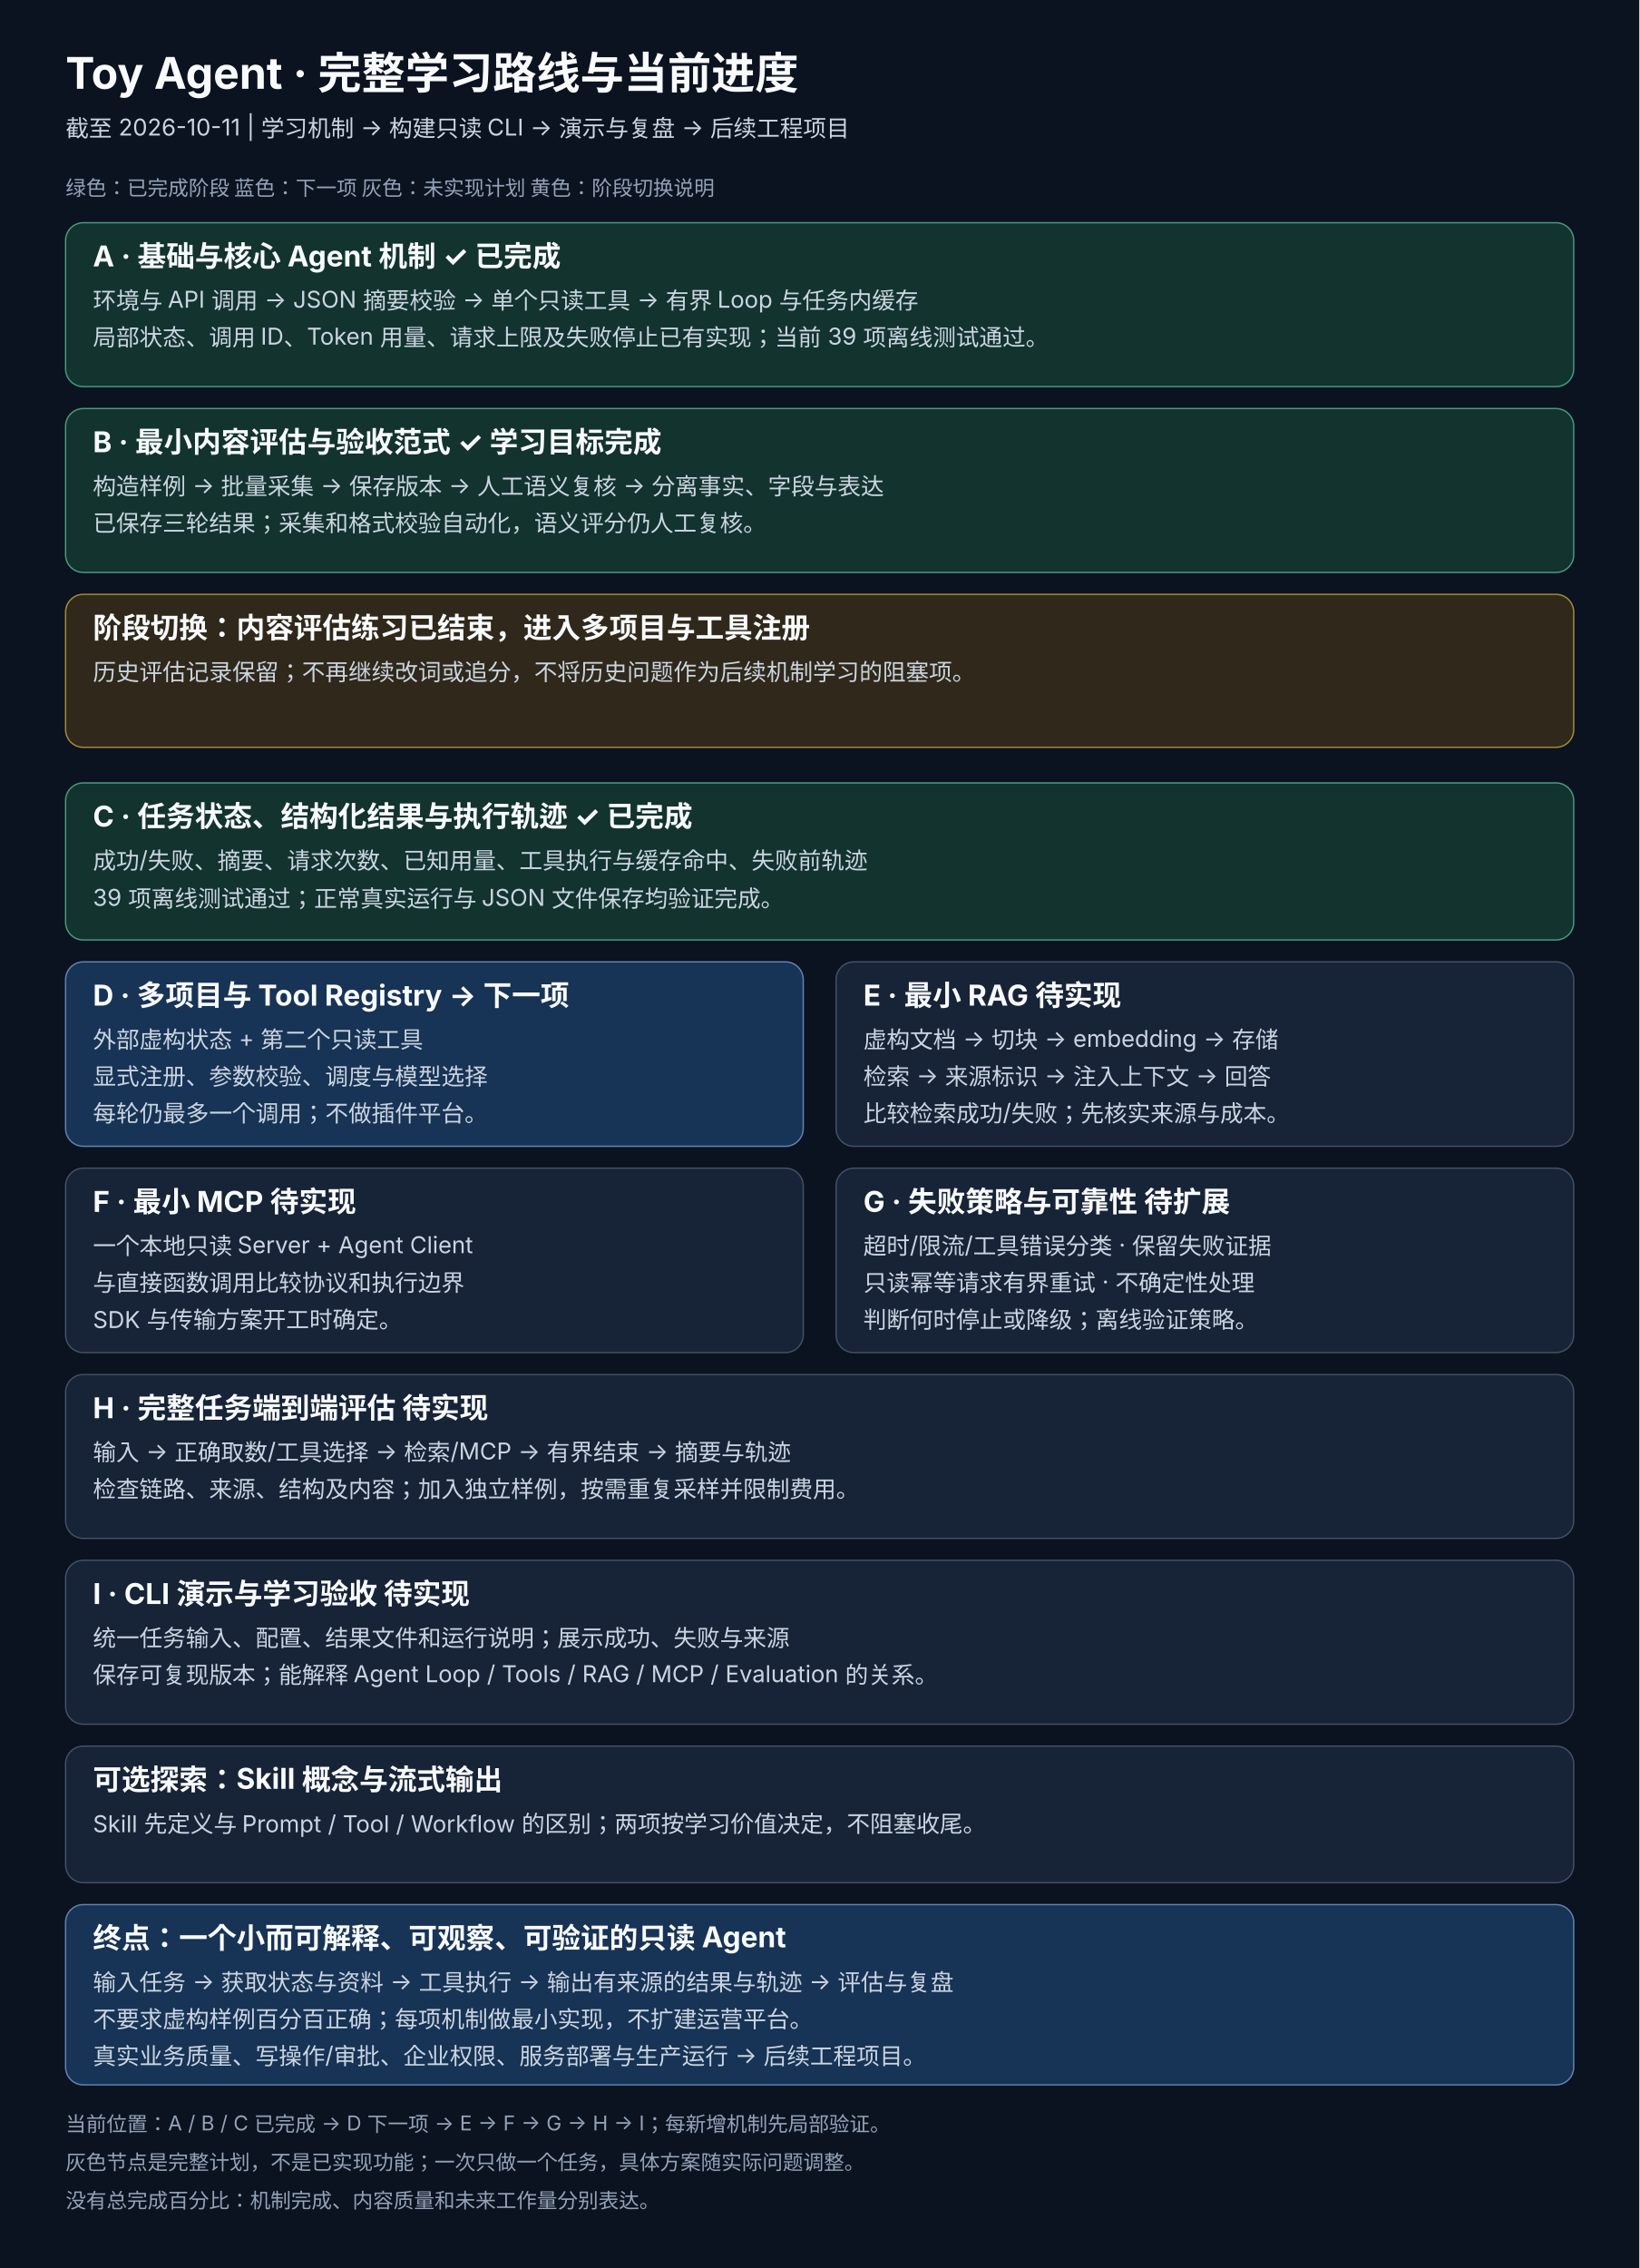
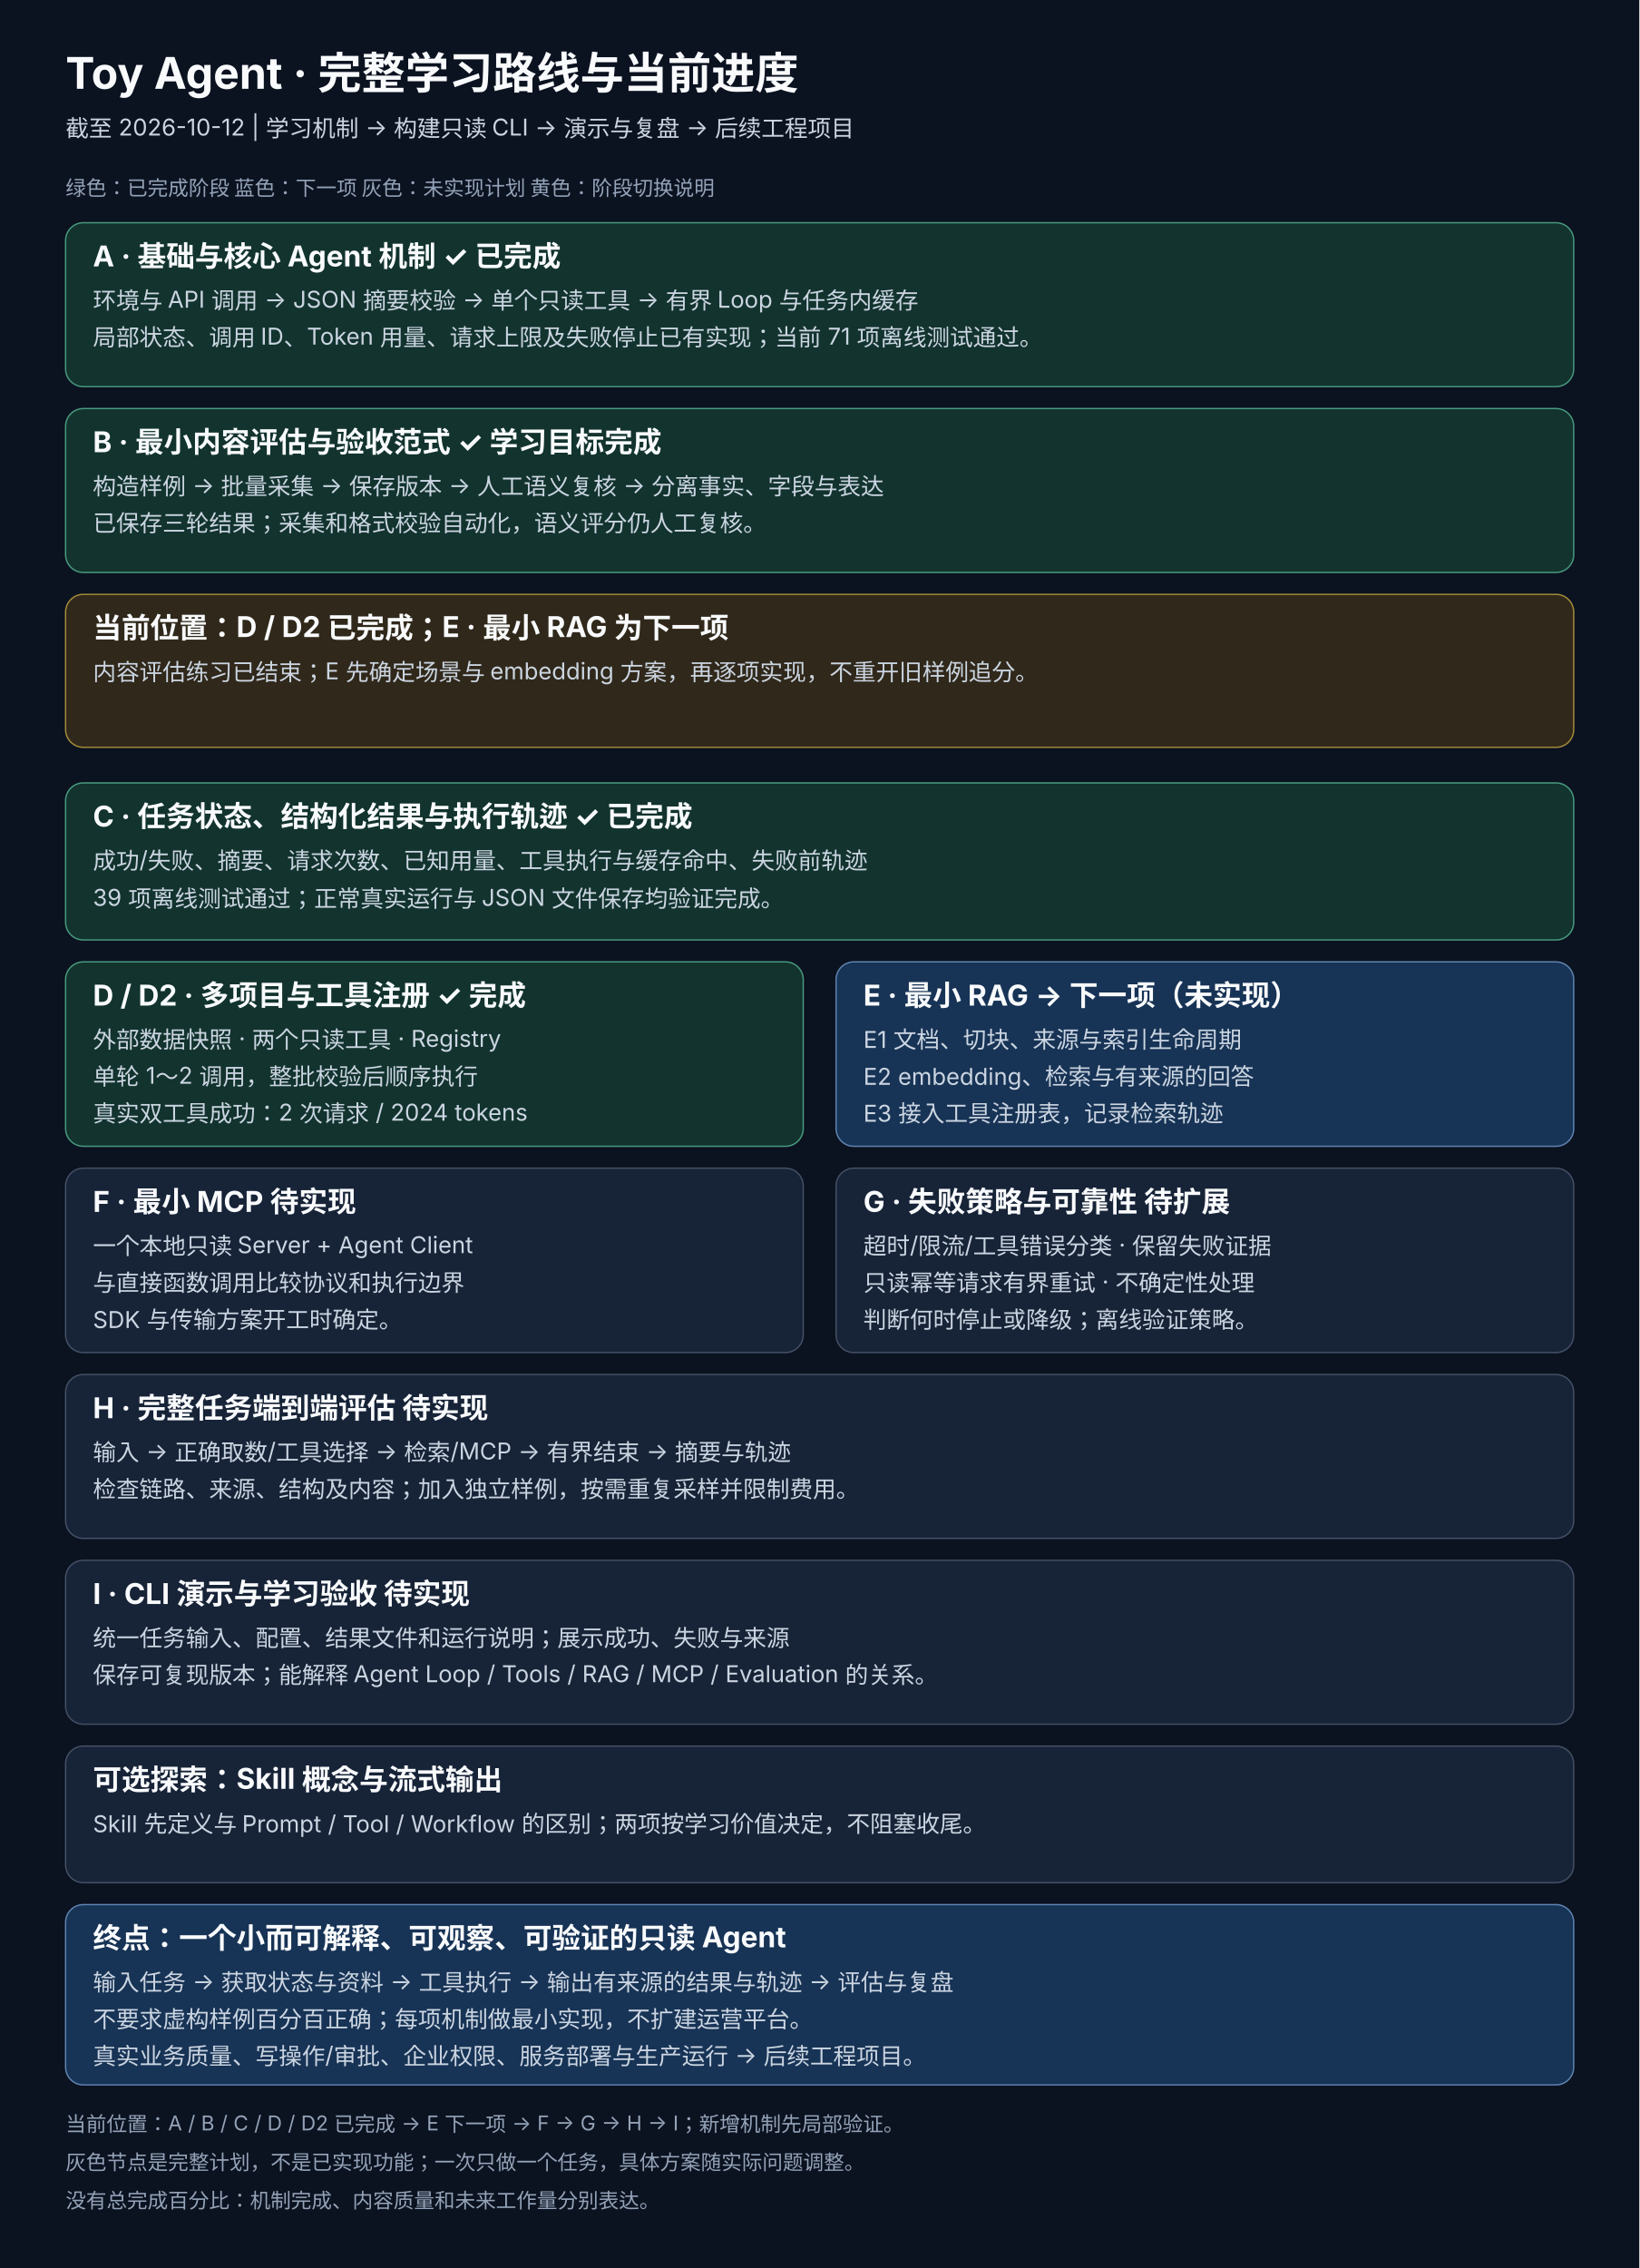
<svg xmlns="http://www.w3.org/2000/svg" width="1200" height="1660" viewBox="0 0 1200 1660" role="img" aria-labelledby="title desc">
  <defs>
    <style>text{font-family:-apple-system,BlinkMacSystemFont,'PingFang SC','Microsoft YaHei',sans-serif}.title{font-size:32px;font-weight:700;fill:#f8fafc}.h{font-size:21px;font-weight:650;fill:#f8fafc}.b{font-size:17px;fill:#cbd5e1}.s{font-size:15px;fill:#94a3b8}</style>
  </defs>
  <rect width="1200" height="1660" fill="#0b1220" />
  <text x="48" y="65" class="title">Toy Agent · 完整学习路线与当前进度</text>
-   <text x="48" y="100" class="b">截至 2026-10-11   |   学习机制 → 构建只读 CLI → 演示与复盘 → 后续工程项目</text>
+   <text x="48" y="100" class="b">截至 2026-10-12   |   学习机制 → 构建只读 CLI → 演示与复盘 → 后续工程项目</text>
  <text x="48" y="143" class="s">绿色：已完成阶段   蓝色：下一项   灰色：未实现计划   黄色：阶段切换说明</text>
  <rect x="48" y="163" width="1104" height="120" rx="13" fill="#12332e" stroke="#6ee7b7" stroke-opacity=".6" />
  <text x="68" y="195" class="h">A · 基础与核心 Agent 机制  ✓ 已完成</text>
  <text x="68" y="226" class="b">环境与 API 调用 → JSON 摘要校验 → 单个只读工具 → 有界 Loop 与任务内缓存</text>
-   <text x="68" y="253" class="b">局部状态、调用 ID、Token 用量、请求上限及失败停止已有实现；当前 39 项离线测试通过。</text>
+   <text x="68" y="253" class="b">局部状态、调用 ID、Token 用量、请求上限及失败停止已有实现；当前 71 项离线测试通过。</text>
  <rect x="48" y="299" width="1104" height="120" rx="13" fill="#12332e" stroke="#6ee7b7" stroke-opacity=".6" />
  <text x="68" y="331" class="h">B · 最小内容评估与验收范式  ✓ 学习目标完成</text>
  <text x="68" y="362" class="b">构造样例 → 批量采集 → 保存版本 → 人工语义复核 → 分离事实、字段与表达</text>
  <text x="68" y="389" class="b">已保存三轮结果；采集和格式校验自动化，语义评分仍人工复核。</text>
  <rect x="48" y="435" width="1104" height="112" rx="13" fill="#30281a" stroke="#fcd34d" stroke-opacity=".6" />
-   <text x="68" y="467" class="h">阶段切换：内容评估练习已结束，进入多项目与工具注册</text>
-   <text x="68" y="498" class="b">历史评估记录保留；不再继续改词或追分，不将历史问题作为后续机制学习的阻塞项。</text>
+   <text x="68" y="467" class="h">当前位置：D / D2 已完成；E · 最小 RAG 为下一项</text>
+   <text x="68" y="498" class="b">内容评估练习已结束；E 先确定场景与 embedding 方案，再逐项实现，不重开旧样例追分。</text>
  <rect x="48" y="573" width="1104" height="115" rx="13" fill="#12332e" stroke="#6ee7b7" stroke-opacity=".6" />
  <text x="68" y="605" class="h">C · 任务状态、结构化结果与执行轨迹  ✓ 已完成</text>
  <text x="68" y="636" class="b">成功/失败、摘要、请求次数、已知用量、工具执行与缓存命中、失败前轨迹</text>
  <text x="68" y="663" class="b">39 项离线测试通过；正常真实运行与 JSON 文件保存均验证完成。</text>
-   <rect x="48" y="704" width="540" height="135" rx="13" fill="#173355" stroke="#93c5fd" stroke-opacity=".6" />
-   <text x="68" y="736" class="h">D · 多项目与 Tool Registry  → 下一项</text>
-   <text x="68" y="767" class="b">外部虚构状态 + 第二个只读工具</text>
-   <text x="68" y="794" class="b">显式注册、参数校验、调度与模型选择</text>
-   <text x="68" y="821" class="b">每轮仍最多一个调用；不做插件平台。</text>
-   <rect x="612" y="704" width="540" height="135" rx="13" fill="#172337" stroke="#64748b" stroke-opacity=".6" />
-   <text x="632" y="736" class="h">E · 最小 RAG  待实现</text>
-   <text x="632" y="767" class="b">虚构文档 → 切块 → embedding → 存储</text>
-   <text x="632" y="794" class="b">检索 → 来源标识 → 注入上下文 → 回答</text>
-   <text x="632" y="821" class="b">比较检索成功/失败；先核实来源与成本。</text>
+   <rect x="48" y="704" width="540" height="135" rx="13" fill="#12332e" stroke="#6ee7b7" stroke-opacity=".6" />
+   <text x="68" y="736" class="h">D / D2 · 多项目与工具注册  ✓ 完成</text>
+   <text x="68" y="767" class="b">外部数据快照 · 两个只读工具 · Registry</text>
+   <text x="68" y="794" class="b">单轮 1～2 调用，整批校验后顺序执行</text>
+   <text x="68" y="821" class="b">真实双工具成功：2 次请求 / 2024 tokens</text>
+   <rect x="612" y="704" width="540" height="135" rx="13" fill="#173355" stroke="#93c5fd" stroke-opacity=".6" />
+   <text x="632" y="736" class="h">E · 最小 RAG  → 下一项（未实现）</text>
+   <text x="632" y="767" class="b">E1 文档、切块、来源与索引生命周期</text>
+   <text x="632" y="794" class="b">E2 embedding、检索与有来源的回答</text>
+   <text x="632" y="821" class="b">E3 接入工具注册表，记录检索轨迹</text>
  <rect x="48" y="855" width="540" height="135" rx="13" fill="#172337" stroke="#64748b" stroke-opacity=".6" />
  <text x="68" y="887" class="h">F · 最小 MCP  待实现</text>
  <text x="68" y="918" class="b">一个本地只读 Server + Agent Client</text>
  <text x="68" y="945" class="b">与直接函数调用比较协议和执行边界</text>
  <text x="68" y="972" class="b">SDK 与传输方案开工时确定。</text>
  <rect x="612" y="855" width="540" height="135" rx="13" fill="#172337" stroke="#64748b" stroke-opacity=".6" />
  <text x="632" y="887" class="h">G · 失败策略与可靠性  待扩展</text>
  <text x="632" y="918" class="b">超时/限流/工具错误分类 · 保留失败证据</text>
  <text x="632" y="945" class="b">只读幂等请求有界重试 · 不确定性处理</text>
  <text x="632" y="972" class="b">判断何时停止或降级；离线验证策略。</text>
  <rect x="48" y="1006" width="1104" height="120" rx="13" fill="#172337" stroke="#64748b" stroke-opacity=".6" />
  <text x="68" y="1038" class="h">H · 完整任务端到端评估  待实现</text>
  <text x="68" y="1069" class="b">输入 → 正确取数/工具选择 → 检索/MCP → 有界结束 → 摘要与轨迹</text>
  <text x="68" y="1096" class="b">检查链路、来源、结构及内容；加入独立样例，按需重复采样并限制费用。</text>
  <rect x="48" y="1142" width="1104" height="120" rx="13" fill="#172337" stroke="#64748b" stroke-opacity=".6" />
  <text x="68" y="1174" class="h">I · CLI 演示与学习验收  待实现</text>
  <text x="68" y="1205" class="b">统一任务输入、配置、结果文件和运行说明；展示成功、失败与来源</text>
  <text x="68" y="1232" class="b">保存可复现版本；能解释 Agent Loop / Tools / RAG / MCP / Evaluation 的关系。</text>
  <rect x="48" y="1278" width="1104" height="100" rx="13" fill="#172337" stroke="#64748b" stroke-opacity=".6" />
  <text x="68" y="1310" class="h">可选探索：Skill 概念与流式输出</text>
  <text x="68" y="1341" class="b">Skill 先定义与 Prompt / Tool / Workflow 的区别；两项按学习价值决定，不阻塞收尾。</text>
  <rect x="48" y="1394" width="1104" height="132" rx="13" fill="#173355" stroke="#93c5fd" stroke-opacity=".6" />
  <text x="68" y="1426" class="h">终点：一个小而可解释、可观察、可验证的只读 Agent</text>
  <text x="68" y="1457" class="b">输入任务 → 获取状态与资料 → 工具执行 → 输出有来源的结果与轨迹 → 评估与复盘</text>
  <text x="68" y="1484" class="b">不要求虚构样例百分百正确；每项机制做最小实现，不扩建运营平台。</text>
  <text x="68" y="1511" class="b">真实业务质量、写操作/审批、企业权限、服务部署与生产运行 → 后续工程项目。</text>
-   <text x="48" y="1560" class="s">当前位置：A / B / C 已完成 → D 下一项 → E → F → G → H → I；每新增机制先局部验证。</text>
+   <text x="48" y="1560" class="s">当前位置：A / B / C / D / D2 已完成 → E 下一项 → F → G → H → I；新增机制先局部验证。</text>
  <text x="48" y="1588" class="s">灰色节点是完整计划，不是已实现功能；一次只做一个任务，具体方案随实际问题调整。</text>
  <text x="48" y="1616" class="s">没有总完成百分比：机制完成、内容质量和未来工作量分别表达。</text>
</svg>
